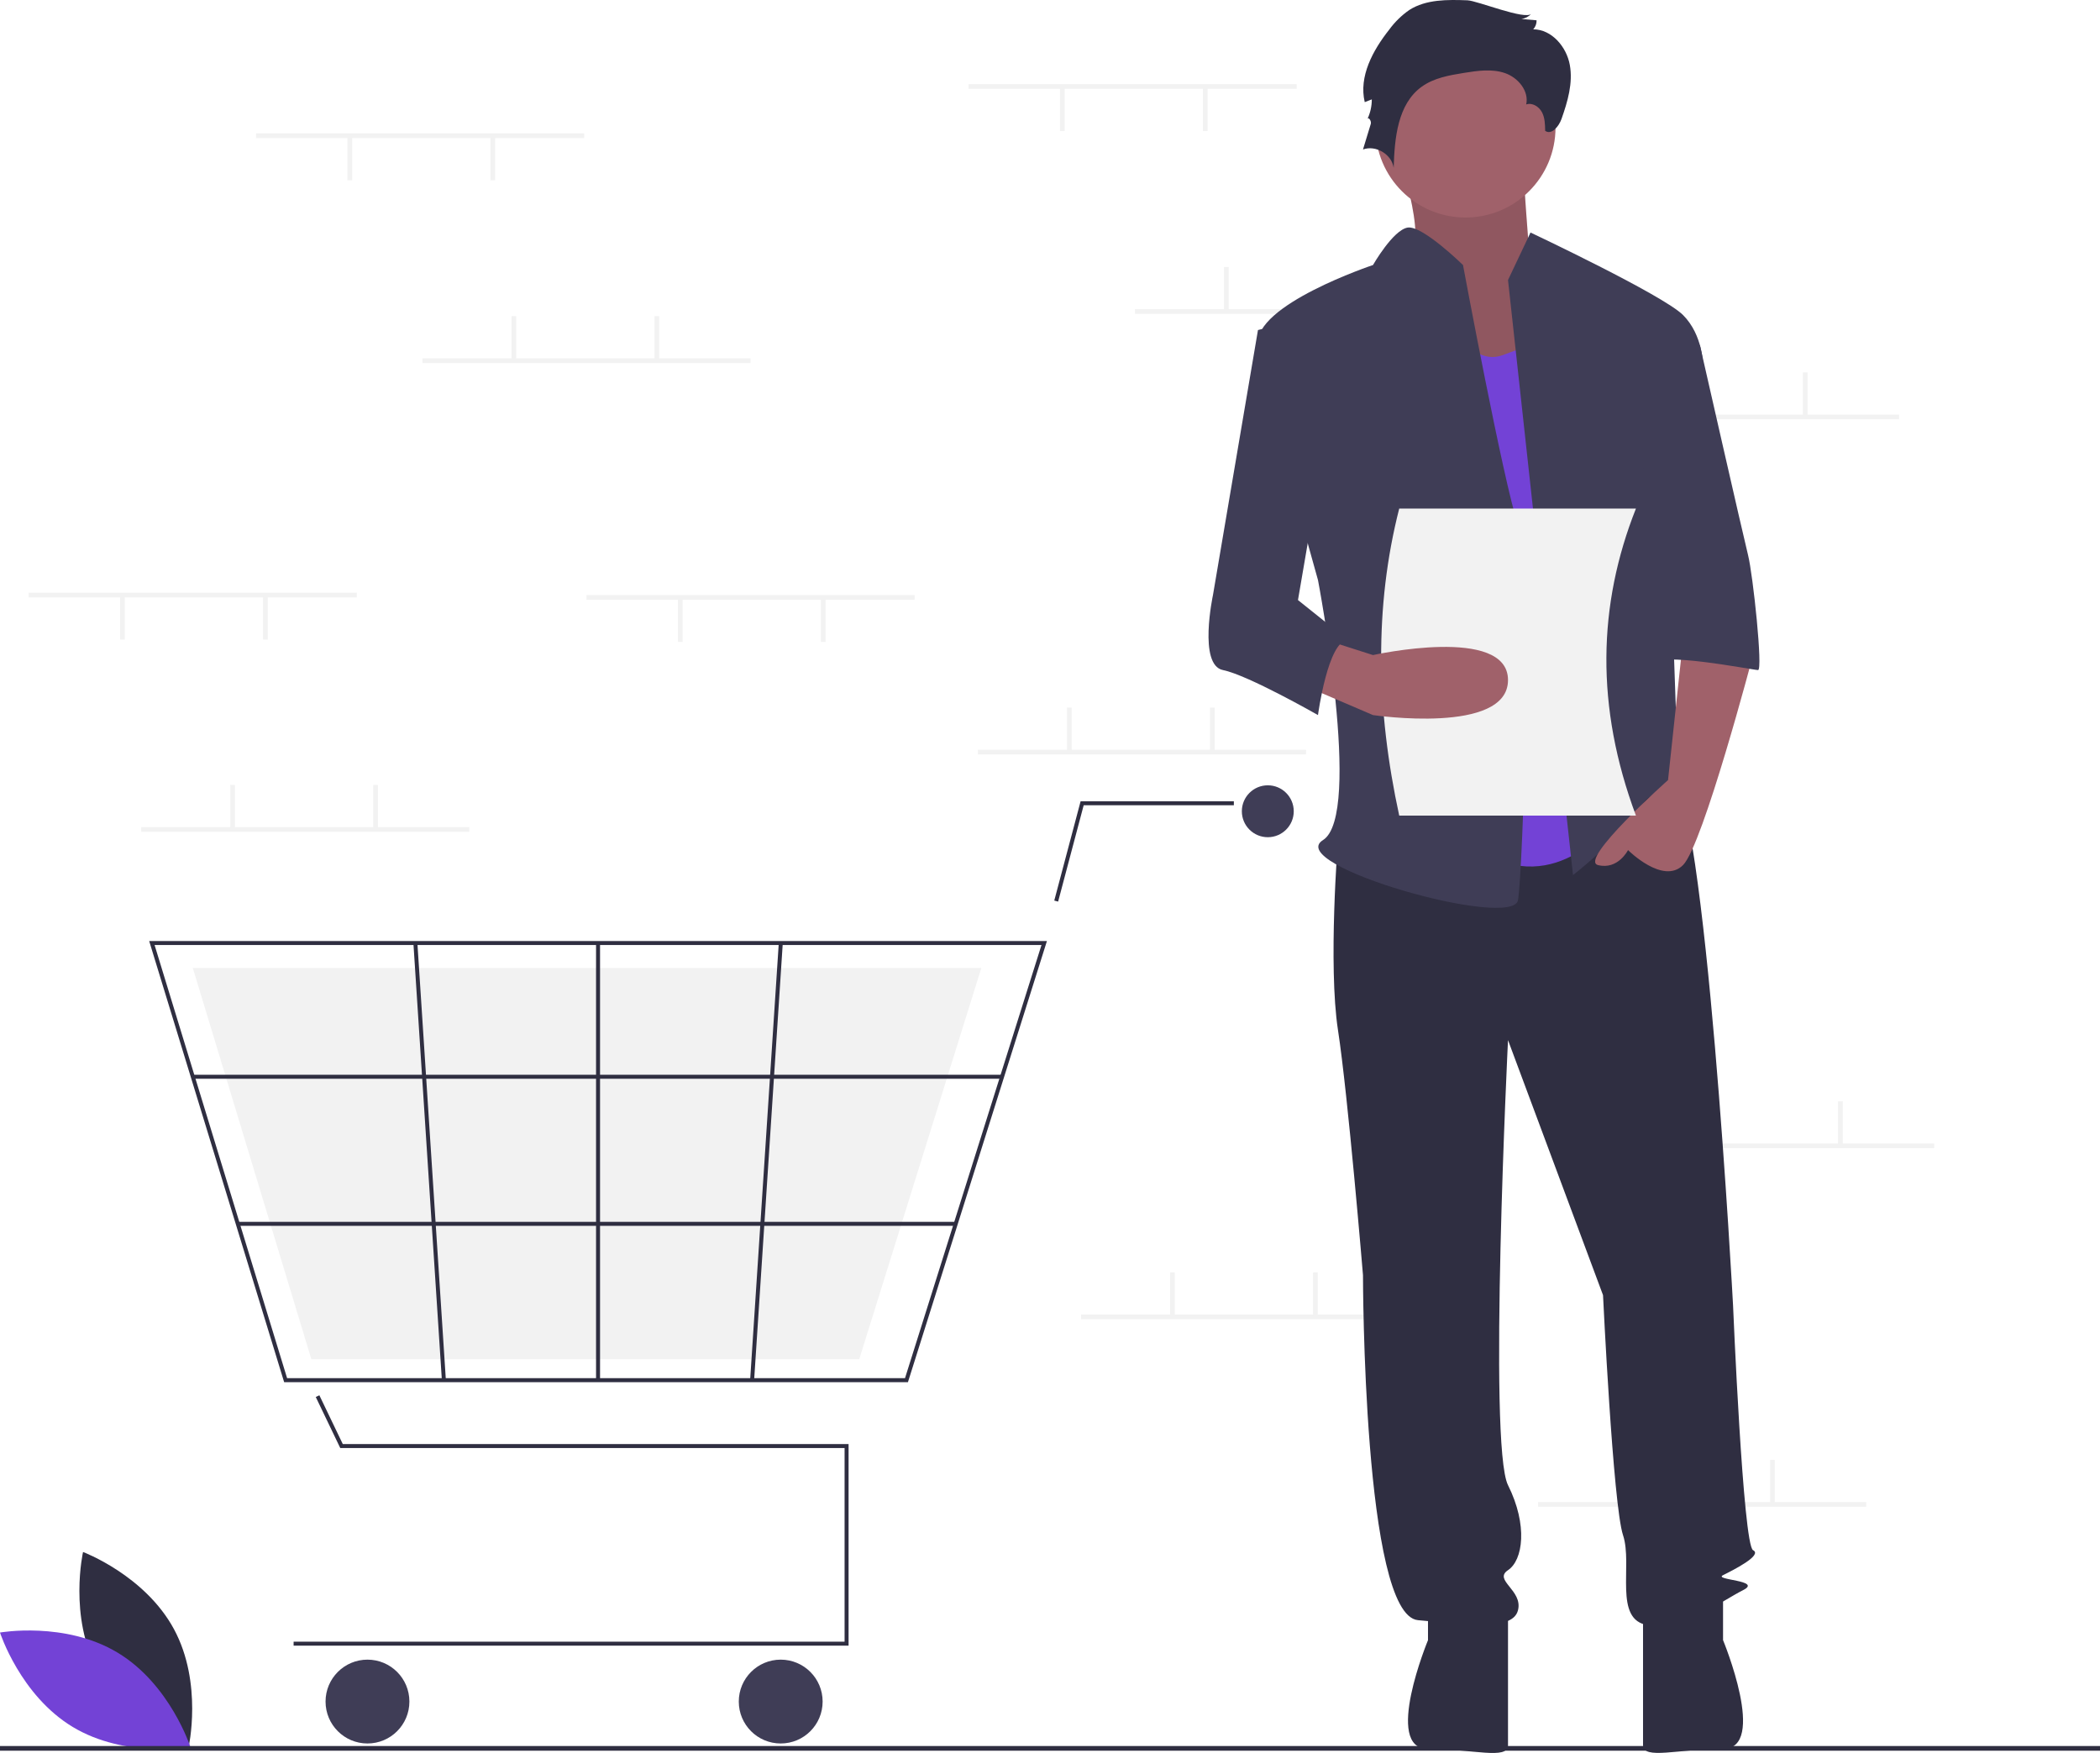
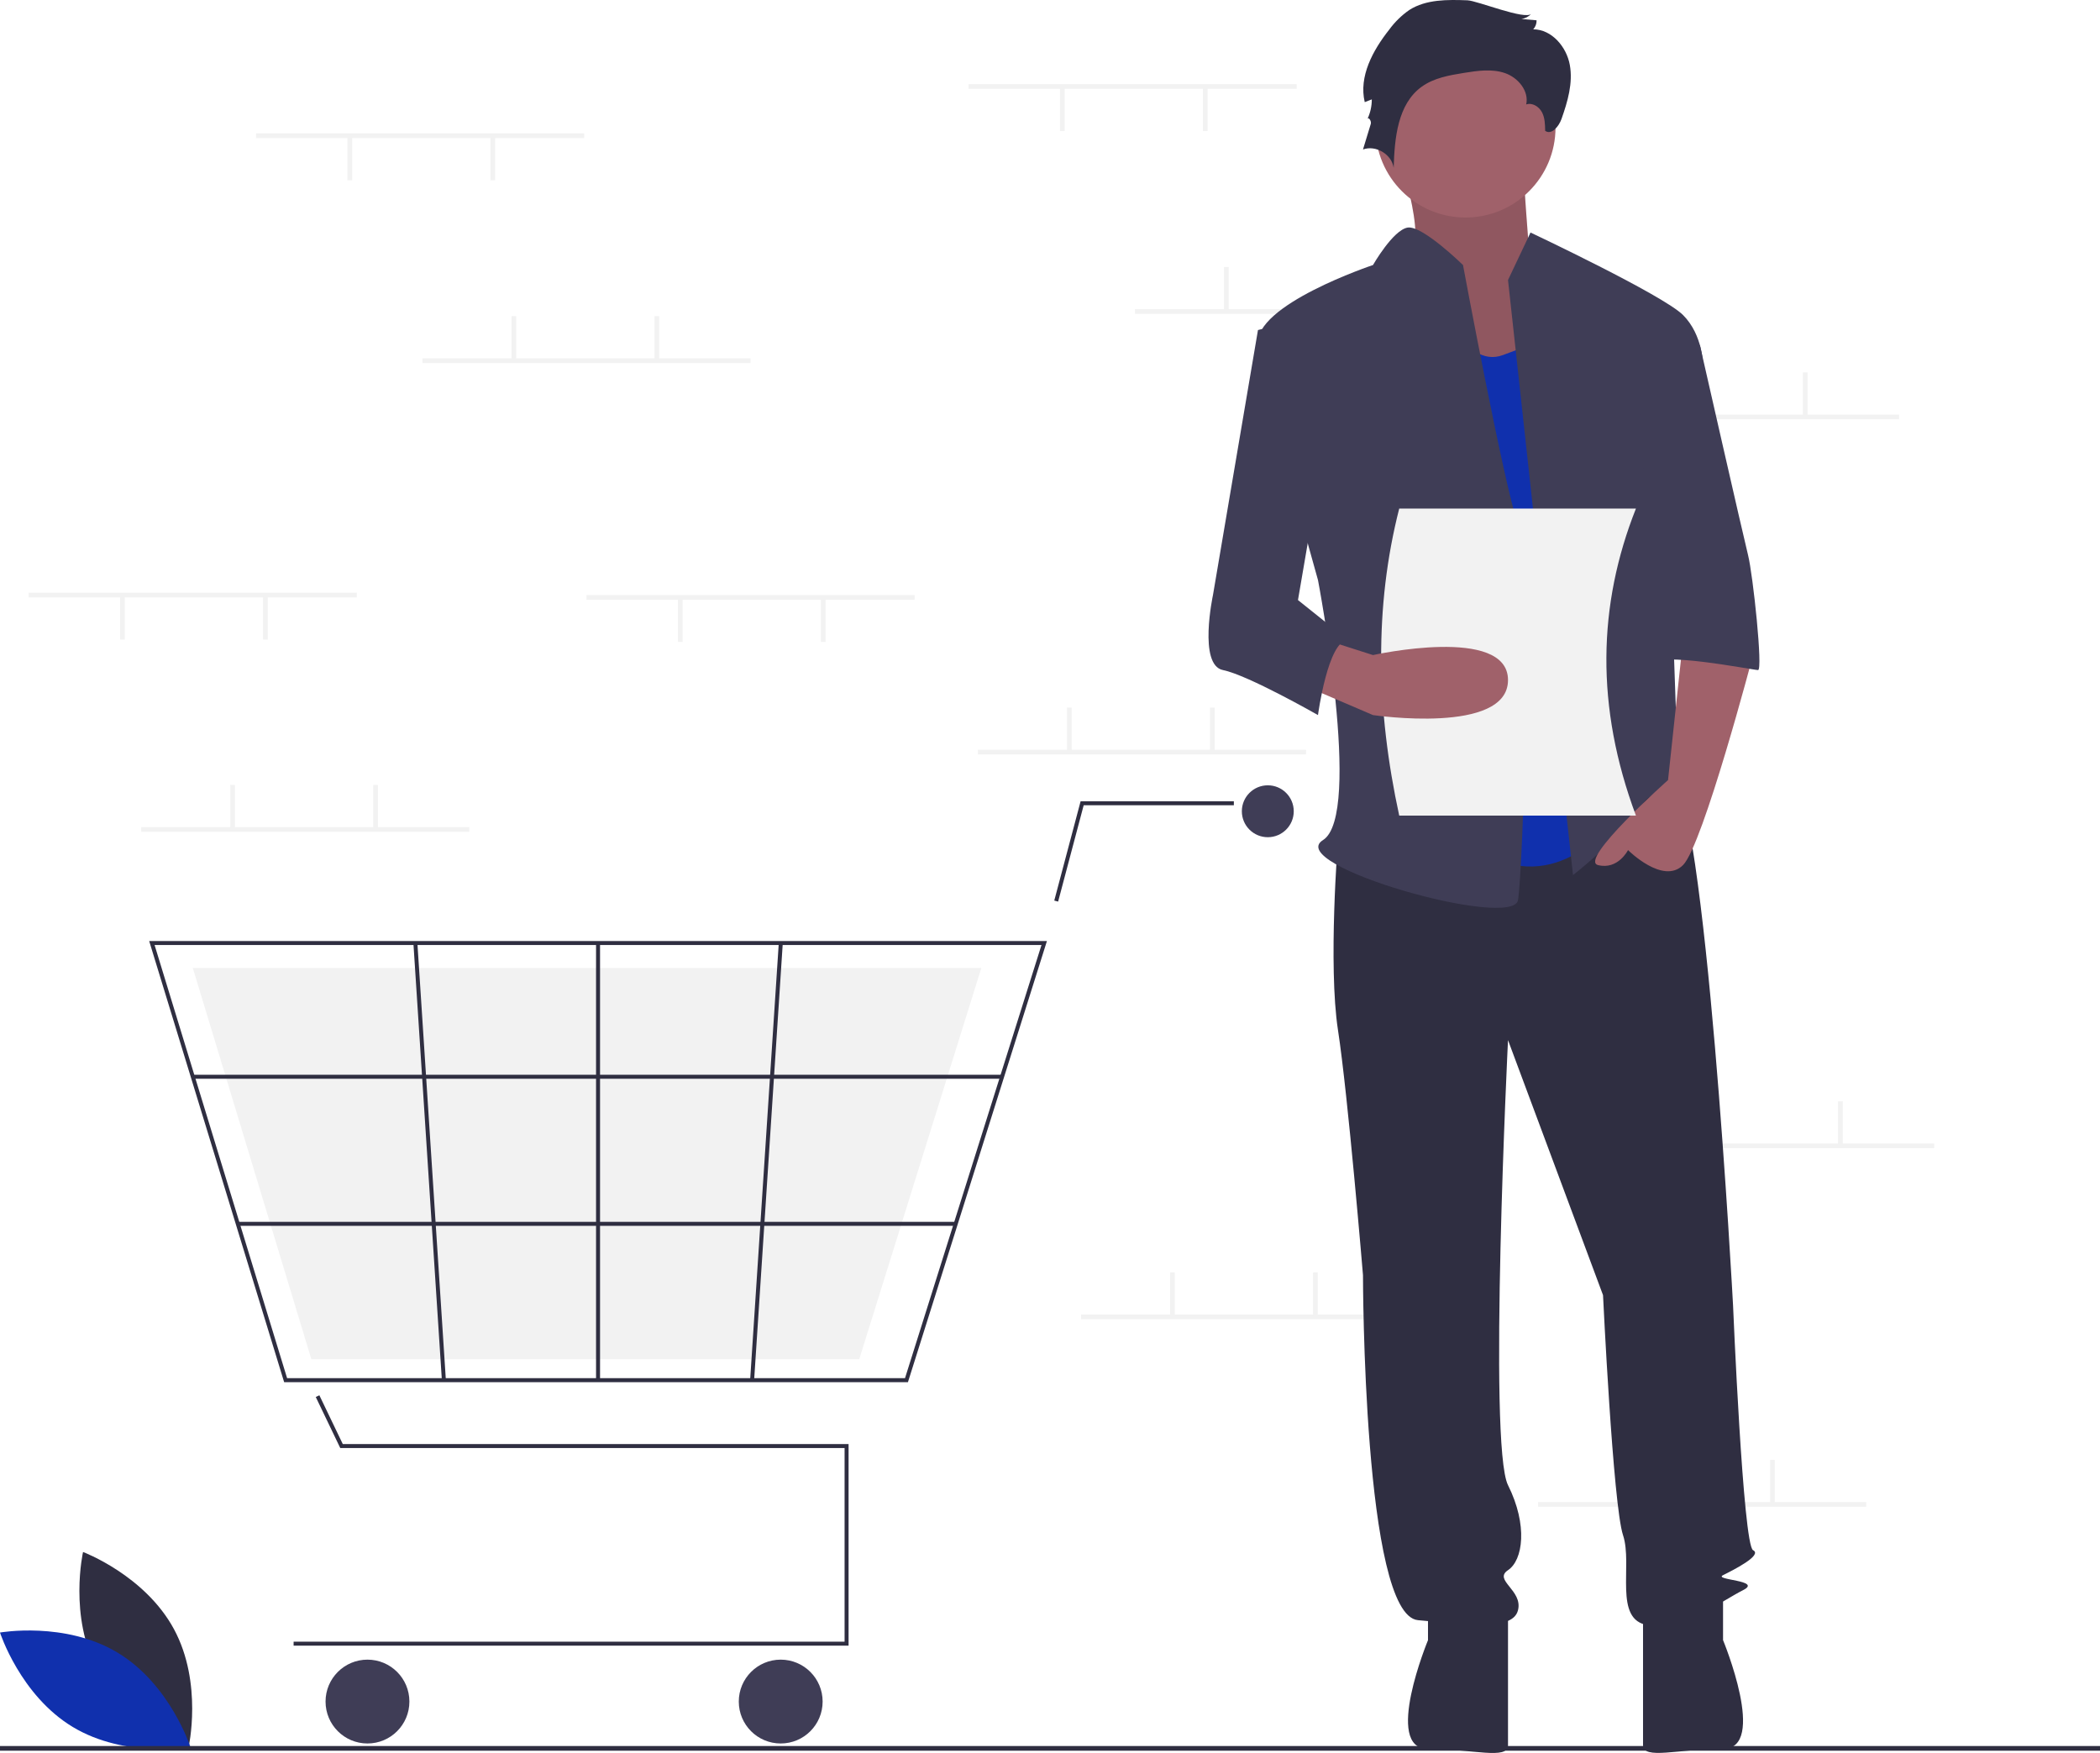
- <svg xmlns="http://www.w3.org/2000/svg" id="ffc6eb9a-0ec0-429c-85a8-ff38b44048bf" data-name="Layer 1" width="896" height="747.971" viewBox="0 0 896 747.971">
+ <svg xmlns="http://www.w3.org/2000/svg" data-name="Layer 1" width="896" height="747.971" viewBox="0 0 896 747.971">
  <path d="M193.634,788.752c12.428,23.049,38.806,32.944,38.806,32.944s6.227-27.475-6.201-50.524-38.806-32.944-38.806-32.944S181.206,765.703,193.634,788.752Z" transform="translate(-152 -76.01429)" fill="#2f2e41" />
-   <path d="M202.177,781.169c22.438,13.5,31.08,40.314,31.08,40.314s-27.738,4.927-50.177-8.573S152,772.596,152,772.596,179.738,767.67,202.177,781.169Z" transform="translate(-152 -76.01429)" fill="#7342d6" />
+   <path d="M202.177,781.169c22.438,13.5,31.08,40.314,31.08,40.314s-27.738,4.927-50.177-8.573S152,772.596,152,772.596,179.738,767.67,202.177,781.169Z" transform="translate(-152 -76.01429)" fill="#1030ad" />
  <rect x="413.248" y="35.908" width="140" height="2" fill="#f2f2f2" />
  <rect x="513.249" y="37.408" width="2" height="18.5" fill="#f2f2f2" />
  <rect x="452.248" y="37.408" width="2" height="18.5" fill="#f2f2f2" />
  <rect x="484.248" y="131.908" width="140" height="2" fill="#f2f2f2" />
  <rect x="522.249" y="113.908" width="2" height="18.5" fill="#f2f2f2" />
  <rect x="583.249" y="113.908" width="2" height="18.5" fill="#f2f2f2" />
  <rect x="670.249" y="176.908" width="140" height="2" fill="#f2f2f2" />
  <rect x="708.249" y="158.908" width="2" height="18.5" fill="#f2f2f2" />
  <rect x="769.249" y="158.908" width="2" height="18.5" fill="#f2f2f2" />
  <rect x="656.249" y="640.908" width="140" height="2" fill="#f2f2f2" />
  <rect x="694.249" y="622.908" width="2" height="18.5" fill="#f2f2f2" />
  <rect x="755.249" y="622.908" width="2" height="18.5" fill="#f2f2f2" />
  <rect x="417.248" y="319.908" width="140" height="2" fill="#f2f2f2" />
  <rect x="455.248" y="301.908" width="2" height="18.5" fill="#f2f2f2" />
  <rect x="516.249" y="301.908" width="2" height="18.5" fill="#f2f2f2" />
  <rect x="461.248" y="560.908" width="140" height="2" fill="#f2f2f2" />
  <rect x="499.248" y="542.908" width="2" height="18.5" fill="#f2f2f2" />
  <rect x="560.249" y="542.908" width="2" height="18.5" fill="#f2f2f2" />
  <rect x="685.249" y="487.908" width="140" height="2" fill="#f2f2f2" />
  <rect x="723.249" y="469.908" width="2" height="18.5" fill="#f2f2f2" />
  <rect x="784.249" y="469.908" width="2" height="18.5" fill="#f2f2f2" />
  <polygon points="362.06 702.184 125.274 702.184 125.274 700.481 360.356 700.481 360.356 617.861 145.18 617.861 134.727 596.084 136.263 595.347 146.252 616.157 362.06 616.157 362.06 702.184" fill="#2f2e41" />
  <circle cx="156.789" cy="726.033" r="17.887" fill="#3f3d56" />
  <circle cx="333.101" cy="726.033" r="17.887" fill="#3f3d56" />
  <circle cx="540.927" cy="346.153" r="11.073" fill="#3f3d56" />
  <path d="M539.385,665.767H273.237L215.648,477.531H598.693l-.349,1.108Zm-264.889-1.704H538.136l58.234-184.83H217.951Z" transform="translate(-152 -76.01429)" fill="#2f2e41" />
  <polygon points="366.61 579.958 132.842 579.958 82.26 413.015 418.701 413.015 418.395 413.998 366.61 579.958" fill="#f2f2f2" />
  <polygon points="451.465 384.7 449.818 384.263 461.059 341.894 526.448 341.894 526.448 343.598 462.37 343.598 451.465 384.7" fill="#2f2e41" />
  <rect x="82.258" y="458.584" width="345.293" height="1.704" fill="#2f2e41" />
  <rect x="101.459" y="521.344" width="306.319" height="1.704" fill="#2f2e41" />
  <rect x="254.314" y="402.368" width="1.704" height="186.533" fill="#2f2e41" />
  <rect x="385.557" y="570.797" width="186.929" height="1.704" transform="translate(-274.7392 936.235) rotate(-86.24919)" fill="#2f2e41" />
  <rect x="334.457" y="478.185" width="1.704" height="186.929" transform="translate(-188.4687 -52.99638) rotate(-3.729)" fill="#2f2e41" />
  <rect y="745" width="896" height="2" fill="#2f2e41" />
  <path d="M747.411,137.89s14.618,41.606,5.622,48.007S783.394,244.573,783.394,244.573l47.229-12.802-25.863-43.74s-3.373-43.74-3.373-50.141S747.411,137.89,747.411,137.89Z" transform="translate(-152 -76.01429)" fill="#a0616a" />
  <path d="M747.411,137.89s14.618,41.606,5.622,48.007S783.394,244.573,783.394,244.573l47.229-12.802-25.863-43.74s-3.373-43.74-3.373-50.141S747.411,137.89,747.411,137.89Z" transform="translate(-152 -76.01429)" opacity="0.1" />
  <path d="M722.874,434.468s-4.267,53.341,0,81.079,10.668,104.549,10.668,104.549,0,145.089,23.47,147.222,40.539,4.267,42.673-4.267-10.668-12.802-4.267-17.069,8.535-19.203,0-36.272,0-189.895,0-189.895l40.539,108.816s4.267,89.614,8.535,102.415-4.267,36.272,10.668,38.406,32.005-10.668,40.539-14.936-12.802-4.267-8.535-6.401,17.069-8.535,12.802-10.668-8.535-104.549-8.535-104.549S879.697,414.199,864.762,405.664s-24.537,6.166-24.537,6.166Z" transform="translate(-152 -76.01429)" fill="#2f2e41" />
  <path d="M761.279,758.784v17.069s-19.203,46.399,0,46.399,34.138,4.808,34.138-1.593V763.051Z" transform="translate(-152 -76.01429)" fill="#2f2e41" />
  <path d="M887.165,758.754v17.069s19.203,46.399,0,46.399-34.138,4.808-34.138-1.593V763.021Z" transform="translate(-152 -76.01429)" fill="#2f2e41" />
  <circle cx="625.282" cy="54.408" r="38.406" fill="#a0616a" />
-   <path d="M765.547,201.9s10.668,32.005,27.738,25.604l17.069-6.401L840.225,425.934s-23.47,34.138-57.609,12.802S765.547,201.9,765.547,201.9Z" transform="translate(-152 -76.01429)" fill="#7342d6" />
+   <path d="M765.547,201.9s10.668,32.005,27.738,25.604l17.069-6.401L840.225,425.934s-23.47,34.138-57.609,12.802S765.547,201.9,765.547,201.9Z" transform="translate(-152 -76.01429)" fill="#1030ad" />
  <path d="M795.418,195.499l9.601-20.27s56.542,26.671,65.076,35.205,8.535,21.337,8.535,21.337l-14.936,53.341s4.267,117.351,4.267,121.618,14.936,27.738,4.267,19.203-12.802-17.069-21.337-4.267-27.738,27.738-27.738,27.738Z" transform="translate(-152 -76.01429)" fill="#3f3d56" />
  <path d="M870.096,349.122l-6.401,59.742s-38.406,34.138-29.871,36.272,12.802-6.401,12.802-6.401,14.936,14.936,23.47,6.401S899.967,355.523,899.967,355.523Z" transform="translate(-152 -76.01429)" fill="#a0616a" />
  <path d="M778.1,76.144c-8.514-.304-17.625-.455-24.804,4.133a36.313,36.313,0,0,0-8.572,8.392c-6.992,8.838-13.033,19.959-10.436,30.925l3.016-1.176a19.751,19.751,0,0,1-1.905,8.463c.425-1.235,1.847.762,1.466,2.011L733.543,139.792c5.462-2.002,12.257,2.052,13.088,7.81.38-12.661,1.693-27.18,11.964-34.593,5.18-3.739,11.735-4.88,18.042-5.894,5.818-.935,11.918-1.827,17.491.089s10.319,7.615,9.055,13.371c2.57-.885,5.444.906,6.713,3.309s1.337,5.237,1.375,7.955c2.739,1.936,5.856-1.908,6.973-5.071,2.62-7.424,4.949-15.327,3.538-23.073s-7.723-15.148-15.596-15.174a5.467,5.467,0,0,0,1.422-3.849l-6.489-.548a7.172,7.172,0,0,0,4.286-2.26C802.798,84.731,782.313,76.295,778.1,76.144Z" transform="translate(-152 -76.01429)" fill="#2f2e41" />
  <path d="M776.215,189.098s-17.369-17.021-23.62-15.978S737.809,189.098,737.809,189.098s-51.208,17.069-49.074,34.138S714.339,323.518,714.339,323.518s19.203,100.282,2.134,110.95,81.079,38.406,83.213,25.604,6.401-140.821,0-160.024S776.215,189.098,776.215,189.098Z" transform="translate(-152 -76.01429)" fill="#3f3d56" />
  <path d="M850.893,223.236h26.383S895.7,304.315,897.833,312.85s6.401,49.074,4.267,49.074-44.807-8.535-44.807-2.134Z" transform="translate(-152 -76.01429)" fill="#3f3d56" />
  <path d="M850,424.014H749c-9.856-45.34-10.68-89.146,0-131H850C833.701,334.115,832.682,377.621,850,424.014Z" transform="translate(-152 -76.01429)" fill="#f2f2f2" />
  <path d="M707.938,368.325,737.809,381.127s57.609,8.535,57.609-14.936-57.609-10.668-57.609-10.668L718.605,349.383Z" transform="translate(-152 -76.01429)" fill="#a0616a" />
  <path d="M714.339,210.435l-25.604,6.401L669.532,329.919s-6.401,29.871,4.267,32.005S714.339,381.127,714.339,381.127s4.267-32.005,12.802-32.005L705.804,332.053,718.606,257.375Z" transform="translate(-152 -76.01429)" fill="#3f3d56" />
  <rect x="60.248" y="352.908" width="140" height="2" fill="#f2f2f2" />
  <rect x="98.249" y="334.908" width="2" height="18.5" fill="#f2f2f2" />
  <rect x="159.249" y="334.908" width="2" height="18.5" fill="#f2f2f2" />
  <rect x="109.249" y="56.908" width="140" height="2" fill="#f2f2f2" />
  <rect x="209.249" y="58.408" width="2" height="18.5" fill="#f2f2f2" />
  <rect x="148.249" y="58.408" width="2" height="18.5" fill="#f2f2f2" />
  <rect x="250.249" y="253.908" width="140" height="2" fill="#f2f2f2" />
  <rect x="350.248" y="255.408" width="2" height="18.5" fill="#f2f2f2" />
  <rect x="289.248" y="255.408" width="2" height="18.5" fill="#f2f2f2" />
  <rect x="12.248" y="252.908" width="140" height="2" fill="#f2f2f2" />
  <rect x="112.249" y="254.408" width="2" height="18.5" fill="#f2f2f2" />
  <rect x="51.248" y="254.408" width="2" height="18.5" fill="#f2f2f2" />
  <rect x="180.249" y="152.908" width="140" height="2" fill="#f2f2f2" />
  <rect x="218.249" y="134.908" width="2" height="18.5" fill="#f2f2f2" />
  <rect x="279.248" y="134.908" width="2" height="18.5" fill="#f2f2f2" />
</svg>
